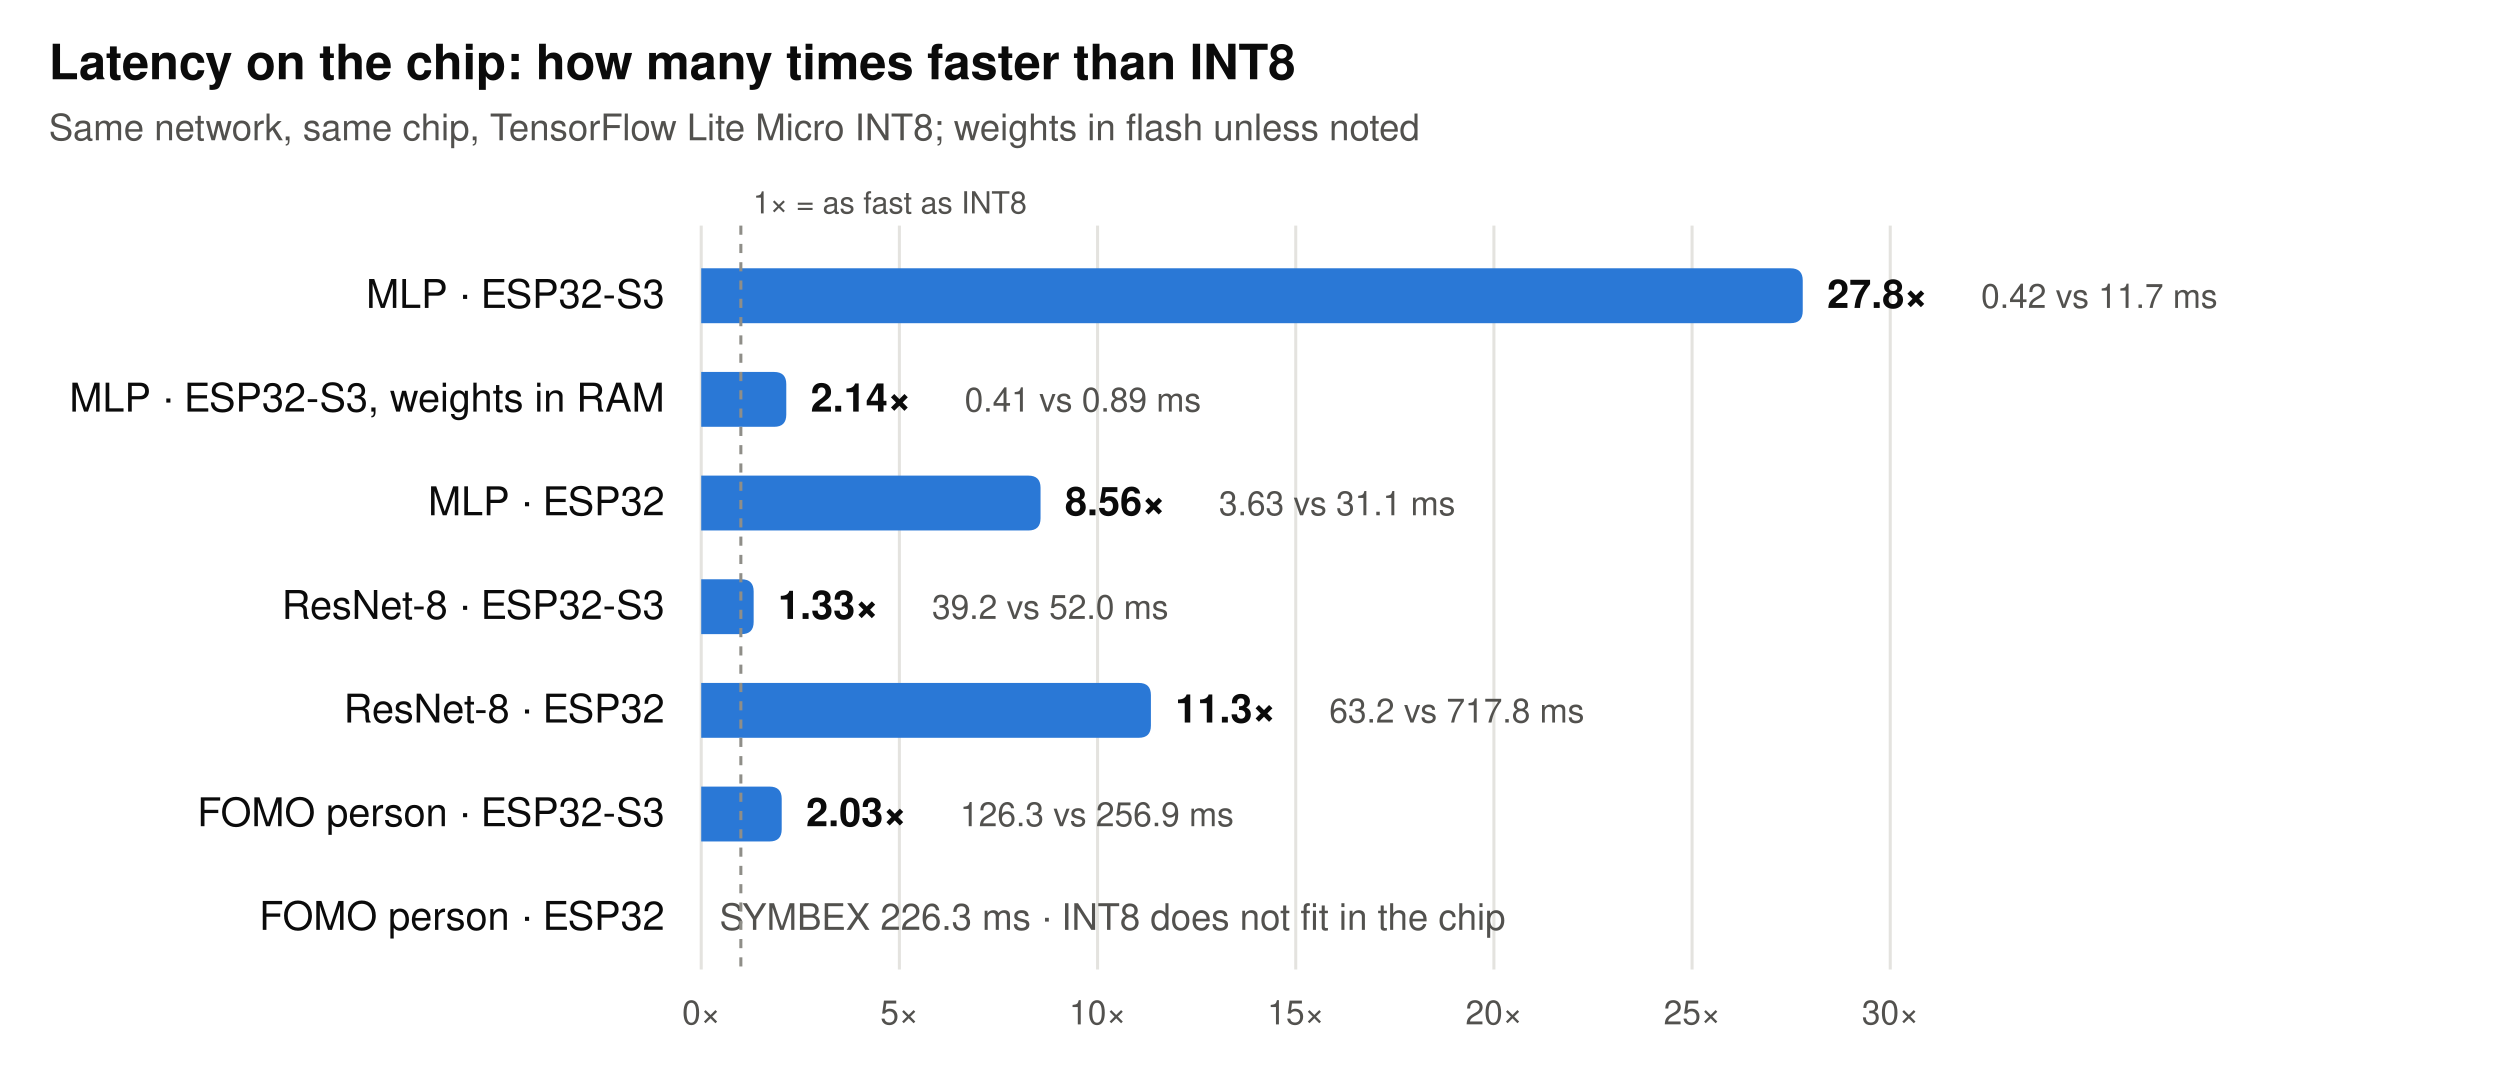
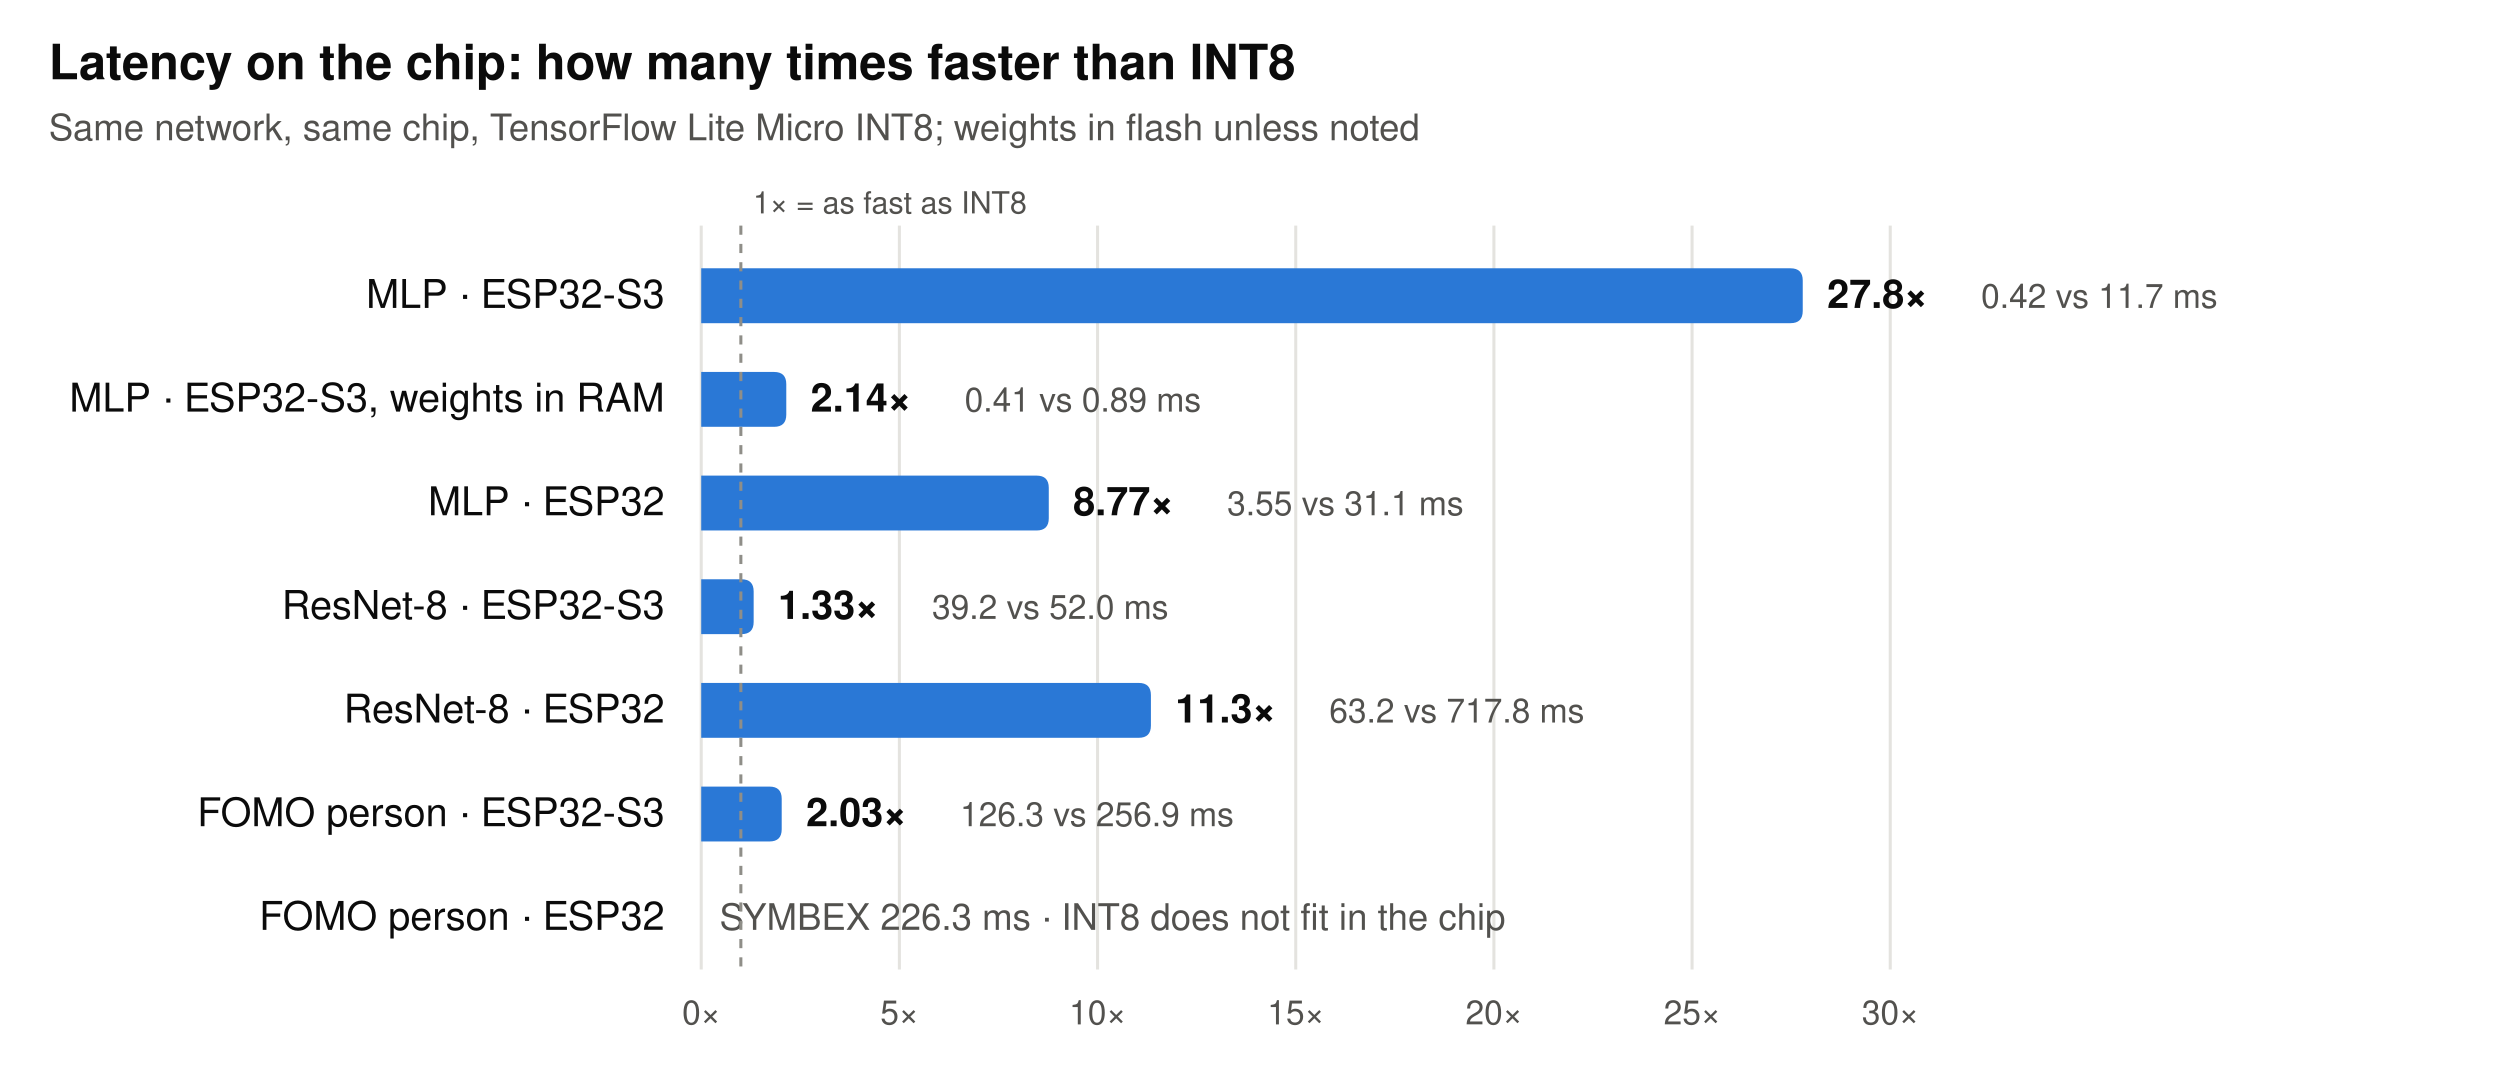
<svg xmlns="http://www.w3.org/2000/svg" width="820" height="358" viewBox="0 0 820 358" font-family="-apple-system, 'Segoe UI', Helvetica, Arial, sans-serif" role="img">
  <text x="16.0" y="26.0" fill="#0b0b0b" font-size="16" text-anchor="start" font-weight="bold">Latency on the chip: how many times faster than INT8</text>
  <text x="16.0" y="46.0" fill="#52514e" font-size="12" text-anchor="start" font-weight="normal">Same network, same chip, TensorFlow Lite Micro INT8; weights in flash unless noted</text>
  <line x1="230.0" y1="74" x2="230.0" y2="318" stroke="#e4e3df" />
  <text x="230.0" y="336.0" fill="#52514e" font-size="11" text-anchor="middle" font-weight="normal">0×</text>
  <line x1="295.0" y1="74" x2="295.0" y2="318" stroke="#e4e3df" />
  <text x="295.0" y="336.0" fill="#52514e" font-size="11" text-anchor="middle" font-weight="normal">5×</text>
  <line x1="360.0" y1="74" x2="360.0" y2="318" stroke="#e4e3df" />
  <text x="360.0" y="336.0" fill="#52514e" font-size="11" text-anchor="middle" font-weight="normal">10×</text>
  <line x1="425.0" y1="74" x2="425.0" y2="318" stroke="#e4e3df" />
  <text x="425.0" y="336.0" fill="#52514e" font-size="11" text-anchor="middle" font-weight="normal">15×</text>
  <line x1="490.0" y1="74" x2="490.0" y2="318" stroke="#e4e3df" />
  <text x="490.0" y="336.0" fill="#52514e" font-size="11" text-anchor="middle" font-weight="normal">20×</text>
  <line x1="555.0" y1="74" x2="555.0" y2="318" stroke="#e4e3df" />
  <text x="555.0" y="336.0" fill="#52514e" font-size="11" text-anchor="middle" font-weight="normal">25×</text>
  <line x1="620.0" y1="74" x2="620.0" y2="318" stroke="#e4e3df" />
  <text x="620.0" y="336.0" fill="#52514e" font-size="11" text-anchor="middle" font-weight="normal">30×</text>
  <text x="218.0" y="101.0" fill="#0b0b0b" font-size="13" text-anchor="end" font-weight="normal">MLP · ESP32-S3</text>
  <path d="M230.0,88.0 H587.3 Q591.3,88.0 591.3,92.0 V102.0 Q591.3,106.0 587.3,106.0 H230.0 Z" fill="#2a78d6" />
  <text x="599.3" y="101.0" fill="#0b0b0b" font-size="13" text-anchor="start" font-weight="bold">27.8×</text>
  <text x="649.8" y="101.0" fill="#52514e" font-size="11" text-anchor="start" font-weight="normal">0.42 vs 11.7 ms</text>
  <text x="218.0" y="135.0" fill="#0b0b0b" font-size="13" text-anchor="end" font-weight="normal">MLP · ESP32-S3, weights in RAM</text>
  <path d="M230.0,122.0 H253.9 Q257.9,122.0 257.9,126.0 V136.0 Q257.9,140.0 253.9,140.0 H230.0 Z" fill="#2a78d6" />
  <text x="265.9" y="135.0" fill="#0b0b0b" font-size="13" text-anchor="start" font-weight="bold">2.14×</text>
  <text x="316.4" y="135.0" fill="#52514e" font-size="11" text-anchor="start" font-weight="normal">0.41 vs 0.89 ms</text>
  <text x="218.0" y="169.0" fill="#0b0b0b" font-size="13" text-anchor="end" font-weight="normal">MLP · ESP32</text>
-   <path d="M230.0,156.0 H337.3 Q341.3,156.0 341.3,160.0 V170.0 Q341.3,174.0 337.3,174.0 H230.0 Z" fill="#2a78d6" />
-   <text x="349.3" y="169.0" fill="#0b0b0b" font-size="13" text-anchor="start" font-weight="bold">8.56×</text>
-   <text x="399.8" y="169.0" fill="#52514e" font-size="11" text-anchor="start" font-weight="normal">3.63 vs 31.1 ms</text>
+   <path d="M230.0,156.0 H340.0 Q344.0,156.0 344.0,160.0 V170.0 Q344.0,174.0 340.0,174.0 H230.0 Z" fill="#2a78d6" />
+   <text x="352.0" y="169.0" fill="#0b0b0b" font-size="13" text-anchor="start" font-weight="bold">8.77×</text>
+   <text x="402.5" y="169.0" fill="#52514e" font-size="11" text-anchor="start" font-weight="normal">3.55 vs 31.1 ms</text>
  <text x="218.0" y="203.0" fill="#0b0b0b" font-size="13" text-anchor="end" font-weight="normal">ResNet-8 · ESP32-S3</text>
  <path d="M230.0,190.0 H243.2 Q247.2,190.0 247.2,194.0 V204.0 Q247.2,208.0 243.2,208.0 H230.0 Z" fill="#2a78d6" />
  <text x="255.2" y="203.0" fill="#0b0b0b" font-size="13" text-anchor="start" font-weight="bold">1.33×</text>
  <text x="305.7" y="203.0" fill="#52514e" font-size="11" text-anchor="start" font-weight="normal">39.2 vs 52.0 ms</text>
  <text x="218.0" y="237.0" fill="#0b0b0b" font-size="13" text-anchor="end" font-weight="normal">ResNet-8 · ESP32</text>
  <path d="M230.0,224.0 H373.5 Q377.5,224.0 377.5,228.0 V238.0 Q377.5,242.0 373.5,242.0 H230.0 Z" fill="#2a78d6" />
  <text x="385.5" y="237.0" fill="#0b0b0b" font-size="13" text-anchor="start" font-weight="bold">11.3×</text>
  <text x="436.0" y="237.0" fill="#52514e" font-size="11" text-anchor="start" font-weight="normal">63.2 vs 717.8 ms</text>
  <text x="218.0" y="271.0" fill="#0b0b0b" font-size="13" text-anchor="end" font-weight="normal">FOMO person · ESP32-S3</text>
  <path d="M230.0,258.0 H252.4 Q256.4,258.0 256.4,262.0 V272.0 Q256.4,276.0 252.4,276.0 H230.0 Z" fill="#2a78d6" />
  <text x="264.4" y="271.0" fill="#0b0b0b" font-size="13" text-anchor="start" font-weight="bold">2.03×</text>
  <text x="314.9" y="271.0" fill="#52514e" font-size="11" text-anchor="start" font-weight="normal">126.3 vs 256.9 ms</text>
  <text x="218.0" y="305.0" fill="#0b0b0b" font-size="13" text-anchor="end" font-weight="normal">FOMO person · ESP32</text>
  <text x="236.0" y="305.0" fill="#52514e" font-size="12" text-anchor="start" font-weight="normal">SYMBEX 226.3 ms · INT8 does not fit in the chip</text>
  <line x1="243.0" y1="74" x2="243.0" y2="318" stroke="#8f8e88" stroke-dasharray="3 3" />
  <text x="247.0" y="70.0" fill="#52514e" font-size="10" text-anchor="start" font-weight="normal">1× = as fast as INT8</text>
</svg>
